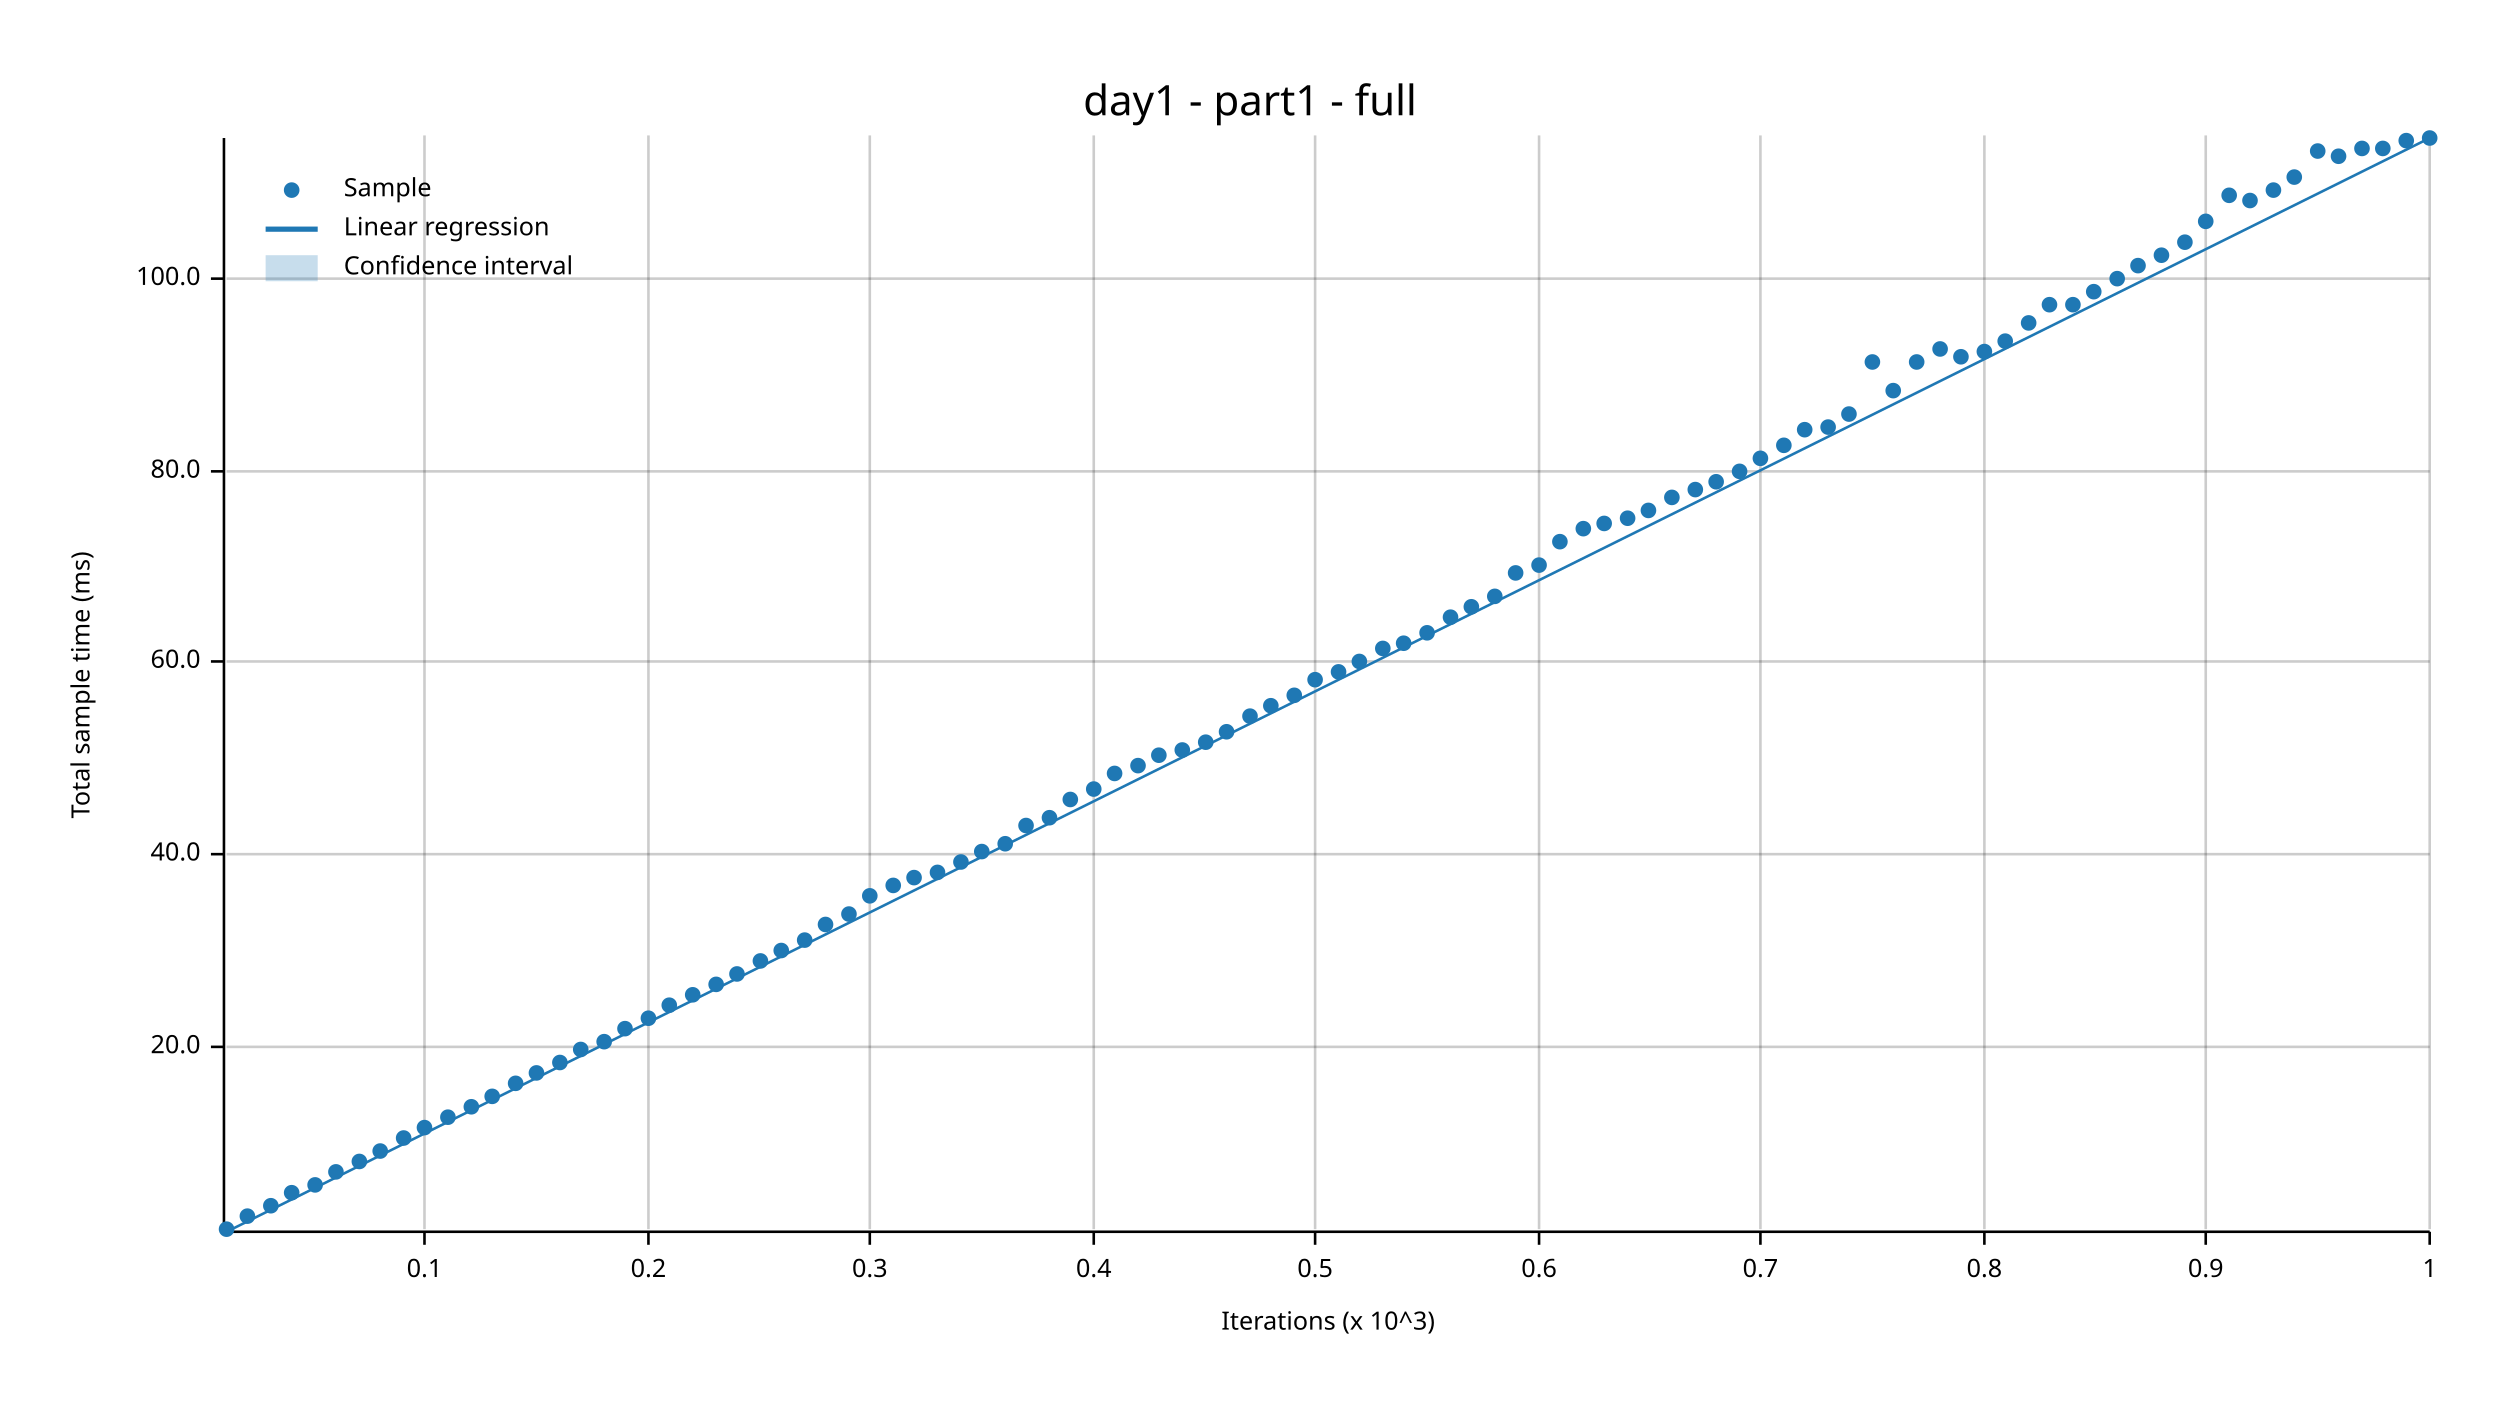
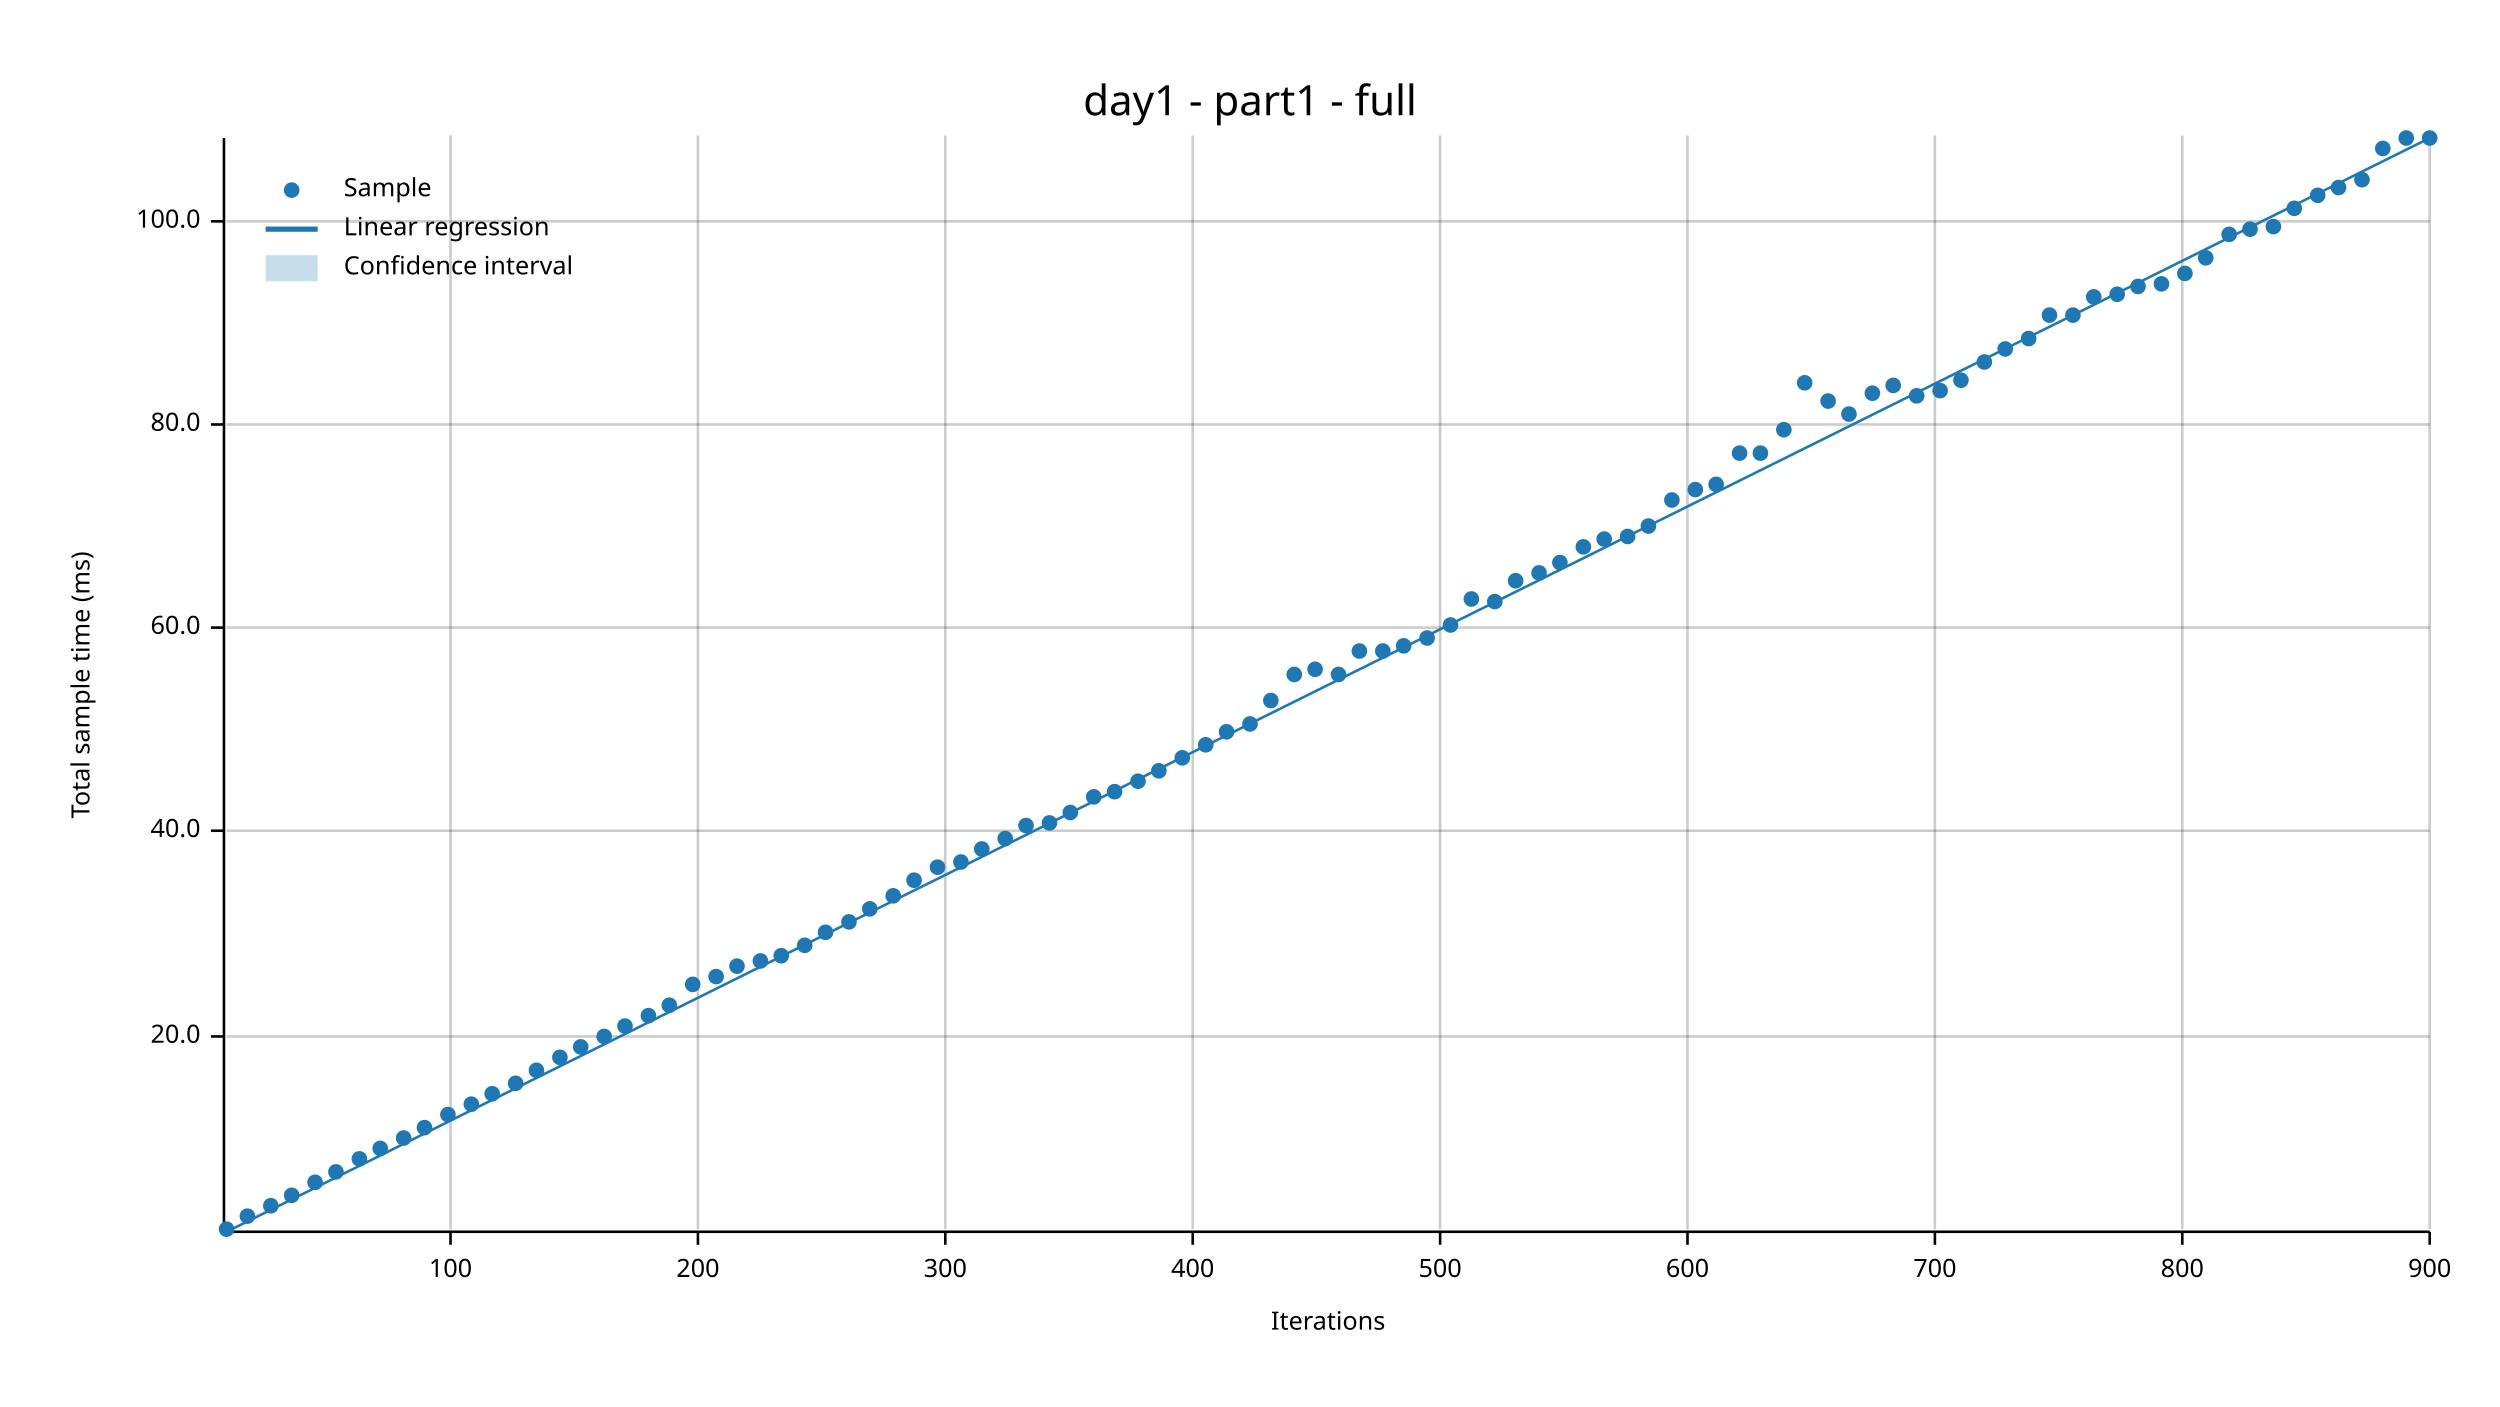
<svg xmlns="http://www.w3.org/2000/svg" width="960" height="540" viewBox="0 0 960 540">
  <text x="480" y="32" dy="0.76em" text-anchor="middle" font-family="sans-serif" font-size="16.129" opacity="1" fill="#000000">
day1 - part1 - full
</text>
  <text x="27" y="263" dy="0.76em" text-anchor="middle" font-family="sans-serif" font-size="9.677" opacity="1" fill="#000000" transform="rotate(270, 27, 263)">
Total sample time (ms)
</text>
  <text x="510" y="513" dy="-0.5ex" text-anchor="middle" font-family="sans-serif" font-size="9.677" opacity="1" fill="#000000">
- Iterations (x 10^3)
+ Iterations
</text>
-   <line opacity="0.2" stroke="#000000" stroke-width="1" x1="163" y1="472" x2="163" y2="52" />
-   <line opacity="0.2" stroke="#000000" stroke-width="1" x1="249" y1="472" x2="249" y2="52" />
-   <line opacity="0.2" stroke="#000000" stroke-width="1" x1="334" y1="472" x2="334" y2="52" />
-   <line opacity="0.2" stroke="#000000" stroke-width="1" x1="420" y1="472" x2="420" y2="52" />
-   <line opacity="0.2" stroke="#000000" stroke-width="1" x1="505" y1="472" x2="505" y2="52" />
-   <line opacity="0.2" stroke="#000000" stroke-width="1" x1="591" y1="472" x2="591" y2="52" />
-   <line opacity="0.2" stroke="#000000" stroke-width="1" x1="676" y1="472" x2="676" y2="52" />
-   <line opacity="0.2" stroke="#000000" stroke-width="1" x1="762" y1="472" x2="762" y2="52" />
-   <line opacity="0.2" stroke="#000000" stroke-width="1" x1="847" y1="472" x2="847" y2="52" />
+   <line opacity="0.2" stroke="#000000" stroke-width="1" x1="173" y1="472" x2="173" y2="52" />
+   <line opacity="0.2" stroke="#000000" stroke-width="1" x1="268" y1="472" x2="268" y2="52" />
+   <line opacity="0.2" stroke="#000000" stroke-width="1" x1="363" y1="472" x2="363" y2="52" />
+   <line opacity="0.2" stroke="#000000" stroke-width="1" x1="458" y1="472" x2="458" y2="52" />
+   <line opacity="0.2" stroke="#000000" stroke-width="1" x1="553" y1="472" x2="553" y2="52" />
+   <line opacity="0.2" stroke="#000000" stroke-width="1" x1="648" y1="472" x2="648" y2="52" />
+   <line opacity="0.2" stroke="#000000" stroke-width="1" x1="743" y1="472" x2="743" y2="52" />
+   <line opacity="0.2" stroke="#000000" stroke-width="1" x1="838" y1="472" x2="838" y2="52" />
  <line opacity="0.2" stroke="#000000" stroke-width="1" x1="933" y1="472" x2="933" y2="52" />
-   <line opacity="0.2" stroke="#000000" stroke-width="1" x1="87" y1="402" x2="933" y2="402" />
-   <line opacity="0.2" stroke="#000000" stroke-width="1" x1="87" y1="328" x2="933" y2="328" />
-   <line opacity="0.2" stroke="#000000" stroke-width="1" x1="87" y1="254" x2="933" y2="254" />
-   <line opacity="0.2" stroke="#000000" stroke-width="1" x1="87" y1="181" x2="933" y2="181" />
-   <line opacity="0.2" stroke="#000000" stroke-width="1" x1="87" y1="107" x2="933" y2="107" />
+   <line opacity="0.2" stroke="#000000" stroke-width="1" x1="87" y1="398" x2="933" y2="398" />
+   <line opacity="0.2" stroke="#000000" stroke-width="1" x1="87" y1="319" x2="933" y2="319" />
+   <line opacity="0.2" stroke="#000000" stroke-width="1" x1="87" y1="241" x2="933" y2="241" />
+   <line opacity="0.2" stroke="#000000" stroke-width="1" x1="87" y1="163" x2="933" y2="163" />
+   <line opacity="0.2" stroke="#000000" stroke-width="1" x1="87" y1="85" x2="933" y2="85" />
  <polyline fill="none" opacity="1" stroke="#000000" stroke-width="1" points="86,53 86,473 " />
-   <text x="77" y="402" dy="0.5ex" text-anchor="end" font-family="sans-serif" font-size="9.677" opacity="1" fill="#000000">
+   <text x="77" y="398" dy="0.5ex" text-anchor="end" font-family="sans-serif" font-size="9.677" opacity="1" fill="#000000">
20.0
</text>
-   <polyline fill="none" opacity="1" stroke="#000000" stroke-width="1" points="81,402 86,402 " />
-   <text x="77" y="328" dy="0.5ex" text-anchor="end" font-family="sans-serif" font-size="9.677" opacity="1" fill="#000000">
+   <polyline fill="none" opacity="1" stroke="#000000" stroke-width="1" points="81,398 86,398 " />
+   <text x="77" y="319" dy="0.5ex" text-anchor="end" font-family="sans-serif" font-size="9.677" opacity="1" fill="#000000">
40.0
</text>
-   <polyline fill="none" opacity="1" stroke="#000000" stroke-width="1" points="81,328 86,328 " />
-   <text x="77" y="254" dy="0.5ex" text-anchor="end" font-family="sans-serif" font-size="9.677" opacity="1" fill="#000000">
+   <polyline fill="none" opacity="1" stroke="#000000" stroke-width="1" points="81,319 86,319 " />
+   <text x="77" y="241" dy="0.5ex" text-anchor="end" font-family="sans-serif" font-size="9.677" opacity="1" fill="#000000">
60.0
</text>
-   <polyline fill="none" opacity="1" stroke="#000000" stroke-width="1" points="81,254 86,254 " />
-   <text x="77" y="181" dy="0.5ex" text-anchor="end" font-family="sans-serif" font-size="9.677" opacity="1" fill="#000000">
+   <polyline fill="none" opacity="1" stroke="#000000" stroke-width="1" points="81,241 86,241 " />
+   <text x="77" y="163" dy="0.5ex" text-anchor="end" font-family="sans-serif" font-size="9.677" opacity="1" fill="#000000">
80.0
</text>
-   <polyline fill="none" opacity="1" stroke="#000000" stroke-width="1" points="81,181 86,181 " />
-   <text x="77" y="107" dy="0.5ex" text-anchor="end" font-family="sans-serif" font-size="9.677" opacity="1" fill="#000000">
+   <polyline fill="none" opacity="1" stroke="#000000" stroke-width="1" points="81,163 86,163 " />
+   <text x="77" y="85" dy="0.5ex" text-anchor="end" font-family="sans-serif" font-size="9.677" opacity="1" fill="#000000">
100.0
</text>
-   <polyline fill="none" opacity="1" stroke="#000000" stroke-width="1" points="81,107 86,107 " />
+   <polyline fill="none" opacity="1" stroke="#000000" stroke-width="1" points="81,85 86,85 " />
  <polyline fill="none" opacity="1" stroke="#000000" stroke-width="1" points="87,473 933,473 " />
-   <text x="163" y="483" dy="0.76em" text-anchor="middle" font-family="sans-serif" font-size="9.677" opacity="1" fill="#000000">
- 0.1
+   <text x="173" y="483" dy="0.76em" text-anchor="middle" font-family="sans-serif" font-size="9.677" opacity="1" fill="#000000">
+ 100
</text>
-   <polyline fill="none" opacity="1" stroke="#000000" stroke-width="1" points="163,473 163,478 " />
-   <text x="249" y="483" dy="0.76em" text-anchor="middle" font-family="sans-serif" font-size="9.677" opacity="1" fill="#000000">
- 0.2
+   <polyline fill="none" opacity="1" stroke="#000000" stroke-width="1" points="173,473 173,478 " />
+   <text x="268" y="483" dy="0.76em" text-anchor="middle" font-family="sans-serif" font-size="9.677" opacity="1" fill="#000000">
+ 200
</text>
-   <polyline fill="none" opacity="1" stroke="#000000" stroke-width="1" points="249,473 249,478 " />
-   <text x="334" y="483" dy="0.76em" text-anchor="middle" font-family="sans-serif" font-size="9.677" opacity="1" fill="#000000">
- 0.3
+   <polyline fill="none" opacity="1" stroke="#000000" stroke-width="1" points="268,473 268,478 " />
+   <text x="363" y="483" dy="0.76em" text-anchor="middle" font-family="sans-serif" font-size="9.677" opacity="1" fill="#000000">
+ 300
</text>
-   <polyline fill="none" opacity="1" stroke="#000000" stroke-width="1" points="334,473 334,478 " />
-   <text x="420" y="483" dy="0.76em" text-anchor="middle" font-family="sans-serif" font-size="9.677" opacity="1" fill="#000000">
- 0.4
+   <polyline fill="none" opacity="1" stroke="#000000" stroke-width="1" points="363,473 363,478 " />
+   <text x="458" y="483" dy="0.76em" text-anchor="middle" font-family="sans-serif" font-size="9.677" opacity="1" fill="#000000">
+ 400
</text>
-   <polyline fill="none" opacity="1" stroke="#000000" stroke-width="1" points="420,473 420,478 " />
-   <text x="505" y="483" dy="0.76em" text-anchor="middle" font-family="sans-serif" font-size="9.677" opacity="1" fill="#000000">
- 0.5
+   <polyline fill="none" opacity="1" stroke="#000000" stroke-width="1" points="458,473 458,478 " />
+   <text x="553" y="483" dy="0.76em" text-anchor="middle" font-family="sans-serif" font-size="9.677" opacity="1" fill="#000000">
+ 500
</text>
-   <polyline fill="none" opacity="1" stroke="#000000" stroke-width="1" points="505,473 505,478 " />
-   <text x="591" y="483" dy="0.76em" text-anchor="middle" font-family="sans-serif" font-size="9.677" opacity="1" fill="#000000">
- 0.6
+   <polyline fill="none" opacity="1" stroke="#000000" stroke-width="1" points="553,473 553,478 " />
+   <text x="648" y="483" dy="0.76em" text-anchor="middle" font-family="sans-serif" font-size="9.677" opacity="1" fill="#000000">
+ 600
</text>
-   <polyline fill="none" opacity="1" stroke="#000000" stroke-width="1" points="591,473 591,478 " />
-   <text x="676" y="483" dy="0.76em" text-anchor="middle" font-family="sans-serif" font-size="9.677" opacity="1" fill="#000000">
- 0.7
+   <polyline fill="none" opacity="1" stroke="#000000" stroke-width="1" points="648,473 648,478 " />
+   <text x="743" y="483" dy="0.76em" text-anchor="middle" font-family="sans-serif" font-size="9.677" opacity="1" fill="#000000">
+ 700
</text>
-   <polyline fill="none" opacity="1" stroke="#000000" stroke-width="1" points="676,473 676,478 " />
-   <text x="762" y="483" dy="0.76em" text-anchor="middle" font-family="sans-serif" font-size="9.677" opacity="1" fill="#000000">
- 0.8
+   <polyline fill="none" opacity="1" stroke="#000000" stroke-width="1" points="743,473 743,478 " />
+   <text x="838" y="483" dy="0.76em" text-anchor="middle" font-family="sans-serif" font-size="9.677" opacity="1" fill="#000000">
+ 800
</text>
-   <polyline fill="none" opacity="1" stroke="#000000" stroke-width="1" points="762,473 762,478 " />
-   <text x="847" y="483" dy="0.76em" text-anchor="middle" font-family="sans-serif" font-size="9.677" opacity="1" fill="#000000">
- 0.9
- </text>
-   <polyline fill="none" opacity="1" stroke="#000000" stroke-width="1" points="847,473 847,478 " />
+   <polyline fill="none" opacity="1" stroke="#000000" stroke-width="1" points="838,473 838,478 " />
  <text x="933" y="483" dy="0.76em" text-anchor="middle" font-family="sans-serif" font-size="9.677" opacity="1" fill="#000000">
- 1
+ 900
</text>
  <polyline fill="none" opacity="1" stroke="#000000" stroke-width="1" points="933,473 933,478 " />
  <circle cx="87" cy="472" r="3" opacity="1" fill="#1F78B4" stroke="none" stroke-width="1" />
  <circle cx="95" cy="467" r="3" opacity="1" fill="#1F78B4" stroke="none" stroke-width="1" />
  <circle cx="104" cy="463" r="3" opacity="1" fill="#1F78B4" stroke="none" stroke-width="1" />
-   <circle cx="112" cy="458" r="3" opacity="1" fill="#1F78B4" stroke="none" stroke-width="1" />
-   <circle cx="121" cy="455" r="3" opacity="1" fill="#1F78B4" stroke="none" stroke-width="1" />
+   <circle cx="112" cy="459" r="3" opacity="1" fill="#1F78B4" stroke="none" stroke-width="1" />
+   <circle cx="121" cy="454" r="3" opacity="1" fill="#1F78B4" stroke="none" stroke-width="1" />
  <circle cx="129" cy="450" r="3" opacity="1" fill="#1F78B4" stroke="none" stroke-width="1" />
-   <circle cx="138" cy="446" r="3" opacity="1" fill="#1F78B4" stroke="none" stroke-width="1" />
-   <circle cx="146" cy="442" r="3" opacity="1" fill="#1F78B4" stroke="none" stroke-width="1" />
+   <circle cx="138" cy="445" r="3" opacity="1" fill="#1F78B4" stroke="none" stroke-width="1" />
+   <circle cx="146" cy="441" r="3" opacity="1" fill="#1F78B4" stroke="none" stroke-width="1" />
  <circle cx="155" cy="437" r="3" opacity="1" fill="#1F78B4" stroke="none" stroke-width="1" />
  <circle cx="163" cy="433" r="3" opacity="1" fill="#1F78B4" stroke="none" stroke-width="1" />
-   <circle cx="172" cy="429" r="3" opacity="1" fill="#1F78B4" stroke="none" stroke-width="1" />
-   <circle cx="181" cy="425" r="3" opacity="1" fill="#1F78B4" stroke="none" stroke-width="1" />
-   <circle cx="189" cy="421" r="3" opacity="1" fill="#1F78B4" stroke="none" stroke-width="1" />
+   <circle cx="172" cy="428" r="3" opacity="1" fill="#1F78B4" stroke="none" stroke-width="1" />
+   <circle cx="181" cy="424" r="3" opacity="1" fill="#1F78B4" stroke="none" stroke-width="1" />
+   <circle cx="189" cy="420" r="3" opacity="1" fill="#1F78B4" stroke="none" stroke-width="1" />
  <circle cx="198" cy="416" r="3" opacity="1" fill="#1F78B4" stroke="none" stroke-width="1" />
-   <circle cx="206" cy="412" r="3" opacity="1" fill="#1F78B4" stroke="none" stroke-width="1" />
-   <circle cx="215" cy="408" r="3" opacity="1" fill="#1F78B4" stroke="none" stroke-width="1" />
-   <circle cx="223" cy="403" r="3" opacity="1" fill="#1F78B4" stroke="none" stroke-width="1" />
-   <circle cx="232" cy="400" r="3" opacity="1" fill="#1F78B4" stroke="none" stroke-width="1" />
-   <circle cx="240" cy="395" r="3" opacity="1" fill="#1F78B4" stroke="none" stroke-width="1" />
-   <circle cx="249" cy="391" r="3" opacity="1" fill="#1F78B4" stroke="none" stroke-width="1" />
+   <circle cx="206" cy="411" r="3" opacity="1" fill="#1F78B4" stroke="none" stroke-width="1" />
+   <circle cx="215" cy="406" r="3" opacity="1" fill="#1F78B4" stroke="none" stroke-width="1" />
+   <circle cx="223" cy="402" r="3" opacity="1" fill="#1F78B4" stroke="none" stroke-width="1" />
+   <circle cx="232" cy="398" r="3" opacity="1" fill="#1F78B4" stroke="none" stroke-width="1" />
+   <circle cx="240" cy="394" r="3" opacity="1" fill="#1F78B4" stroke="none" stroke-width="1" />
+   <circle cx="249" cy="390" r="3" opacity="1" fill="#1F78B4" stroke="none" stroke-width="1" />
  <circle cx="257" cy="386" r="3" opacity="1" fill="#1F78B4" stroke="none" stroke-width="1" />
-   <circle cx="266" cy="382" r="3" opacity="1" fill="#1F78B4" stroke="none" stroke-width="1" />
-   <circle cx="275" cy="378" r="3" opacity="1" fill="#1F78B4" stroke="none" stroke-width="1" />
-   <circle cx="283" cy="374" r="3" opacity="1" fill="#1F78B4" stroke="none" stroke-width="1" />
+   <circle cx="266" cy="378" r="3" opacity="1" fill="#1F78B4" stroke="none" stroke-width="1" />
+   <circle cx="275" cy="375" r="3" opacity="1" fill="#1F78B4" stroke="none" stroke-width="1" />
+   <circle cx="283" cy="371" r="3" opacity="1" fill="#1F78B4" stroke="none" stroke-width="1" />
  <circle cx="292" cy="369" r="3" opacity="1" fill="#1F78B4" stroke="none" stroke-width="1" />
-   <circle cx="300" cy="365" r="3" opacity="1" fill="#1F78B4" stroke="none" stroke-width="1" />
-   <circle cx="309" cy="361" r="3" opacity="1" fill="#1F78B4" stroke="none" stroke-width="1" />
-   <circle cx="317" cy="355" r="3" opacity="1" fill="#1F78B4" stroke="none" stroke-width="1" />
-   <circle cx="326" cy="351" r="3" opacity="1" fill="#1F78B4" stroke="none" stroke-width="1" />
-   <circle cx="334" cy="344" r="3" opacity="1" fill="#1F78B4" stroke="none" stroke-width="1" />
-   <circle cx="343" cy="340" r="3" opacity="1" fill="#1F78B4" stroke="none" stroke-width="1" />
-   <circle cx="351" cy="337" r="3" opacity="1" fill="#1F78B4" stroke="none" stroke-width="1" />
-   <circle cx="360" cy="335" r="3" opacity="1" fill="#1F78B4" stroke="none" stroke-width="1" />
+   <circle cx="300" cy="367" r="3" opacity="1" fill="#1F78B4" stroke="none" stroke-width="1" />
+   <circle cx="309" cy="363" r="3" opacity="1" fill="#1F78B4" stroke="none" stroke-width="1" />
+   <circle cx="317" cy="358" r="3" opacity="1" fill="#1F78B4" stroke="none" stroke-width="1" />
+   <circle cx="326" cy="354" r="3" opacity="1" fill="#1F78B4" stroke="none" stroke-width="1" />
+   <circle cx="334" cy="349" r="3" opacity="1" fill="#1F78B4" stroke="none" stroke-width="1" />
+   <circle cx="343" cy="344" r="3" opacity="1" fill="#1F78B4" stroke="none" stroke-width="1" />
+   <circle cx="351" cy="338" r="3" opacity="1" fill="#1F78B4" stroke="none" stroke-width="1" />
+   <circle cx="360" cy="333" r="3" opacity="1" fill="#1F78B4" stroke="none" stroke-width="1" />
  <circle cx="369" cy="331" r="3" opacity="1" fill="#1F78B4" stroke="none" stroke-width="1" />
-   <circle cx="377" cy="327" r="3" opacity="1" fill="#1F78B4" stroke="none" stroke-width="1" />
-   <circle cx="386" cy="324" r="3" opacity="1" fill="#1F78B4" stroke="none" stroke-width="1" />
+   <circle cx="377" cy="326" r="3" opacity="1" fill="#1F78B4" stroke="none" stroke-width="1" />
+   <circle cx="386" cy="322" r="3" opacity="1" fill="#1F78B4" stroke="none" stroke-width="1" />
  <circle cx="394" cy="317" r="3" opacity="1" fill="#1F78B4" stroke="none" stroke-width="1" />
-   <circle cx="403" cy="314" r="3" opacity="1" fill="#1F78B4" stroke="none" stroke-width="1" />
-   <circle cx="411" cy="307" r="3" opacity="1" fill="#1F78B4" stroke="none" stroke-width="1" />
-   <circle cx="420" cy="303" r="3" opacity="1" fill="#1F78B4" stroke="none" stroke-width="1" />
-   <circle cx="428" cy="297" r="3" opacity="1" fill="#1F78B4" stroke="none" stroke-width="1" />
-   <circle cx="437" cy="294" r="3" opacity="1" fill="#1F78B4" stroke="none" stroke-width="1" />
-   <circle cx="445" cy="290" r="3" opacity="1" fill="#1F78B4" stroke="none" stroke-width="1" />
-   <circle cx="454" cy="288" r="3" opacity="1" fill="#1F78B4" stroke="none" stroke-width="1" />
-   <circle cx="463" cy="285" r="3" opacity="1" fill="#1F78B4" stroke="none" stroke-width="1" />
+   <circle cx="403" cy="316" r="3" opacity="1" fill="#1F78B4" stroke="none" stroke-width="1" />
+   <circle cx="411" cy="312" r="3" opacity="1" fill="#1F78B4" stroke="none" stroke-width="1" />
+   <circle cx="420" cy="306" r="3" opacity="1" fill="#1F78B4" stroke="none" stroke-width="1" />
+   <circle cx="428" cy="304" r="3" opacity="1" fill="#1F78B4" stroke="none" stroke-width="1" />
+   <circle cx="437" cy="300" r="3" opacity="1" fill="#1F78B4" stroke="none" stroke-width="1" />
+   <circle cx="445" cy="296" r="3" opacity="1" fill="#1F78B4" stroke="none" stroke-width="1" />
+   <circle cx="454" cy="291" r="3" opacity="1" fill="#1F78B4" stroke="none" stroke-width="1" />
+   <circle cx="463" cy="286" r="3" opacity="1" fill="#1F78B4" stroke="none" stroke-width="1" />
  <circle cx="471" cy="281" r="3" opacity="1" fill="#1F78B4" stroke="none" stroke-width="1" />
-   <circle cx="480" cy="275" r="3" opacity="1" fill="#1F78B4" stroke="none" stroke-width="1" />
-   <circle cx="488" cy="271" r="3" opacity="1" fill="#1F78B4" stroke="none" stroke-width="1" />
-   <circle cx="497" cy="267" r="3" opacity="1" fill="#1F78B4" stroke="none" stroke-width="1" />
-   <circle cx="505" cy="261" r="3" opacity="1" fill="#1F78B4" stroke="none" stroke-width="1" />
-   <circle cx="514" cy="258" r="3" opacity="1" fill="#1F78B4" stroke="none" stroke-width="1" />
-   <circle cx="522" cy="254" r="3" opacity="1" fill="#1F78B4" stroke="none" stroke-width="1" />
-   <circle cx="531" cy="249" r="3" opacity="1" fill="#1F78B4" stroke="none" stroke-width="1" />
-   <circle cx="539" cy="247" r="3" opacity="1" fill="#1F78B4" stroke="none" stroke-width="1" />
-   <circle cx="548" cy="243" r="3" opacity="1" fill="#1F78B4" stroke="none" stroke-width="1" />
-   <circle cx="557" cy="237" r="3" opacity="1" fill="#1F78B4" stroke="none" stroke-width="1" />
-   <circle cx="565" cy="233" r="3" opacity="1" fill="#1F78B4" stroke="none" stroke-width="1" />
-   <circle cx="574" cy="229" r="3" opacity="1" fill="#1F78B4" stroke="none" stroke-width="1" />
-   <circle cx="582" cy="220" r="3" opacity="1" fill="#1F78B4" stroke="none" stroke-width="1" />
-   <circle cx="591" cy="217" r="3" opacity="1" fill="#1F78B4" stroke="none" stroke-width="1" />
-   <circle cx="599" cy="208" r="3" opacity="1" fill="#1F78B4" stroke="none" stroke-width="1" />
-   <circle cx="608" cy="203" r="3" opacity="1" fill="#1F78B4" stroke="none" stroke-width="1" />
-   <circle cx="616" cy="201" r="3" opacity="1" fill="#1F78B4" stroke="none" stroke-width="1" />
-   <circle cx="625" cy="199" r="3" opacity="1" fill="#1F78B4" stroke="none" stroke-width="1" />
-   <circle cx="633" cy="196" r="3" opacity="1" fill="#1F78B4" stroke="none" stroke-width="1" />
-   <circle cx="642" cy="191" r="3" opacity="1" fill="#1F78B4" stroke="none" stroke-width="1" />
+   <circle cx="480" cy="278" r="3" opacity="1" fill="#1F78B4" stroke="none" stroke-width="1" />
+   <circle cx="488" cy="269" r="3" opacity="1" fill="#1F78B4" stroke="none" stroke-width="1" />
+   <circle cx="497" cy="259" r="3" opacity="1" fill="#1F78B4" stroke="none" stroke-width="1" />
+   <circle cx="505" cy="257" r="3" opacity="1" fill="#1F78B4" stroke="none" stroke-width="1" />
+   <circle cx="514" cy="259" r="3" opacity="1" fill="#1F78B4" stroke="none" stroke-width="1" />
+   <circle cx="522" cy="250" r="3" opacity="1" fill="#1F78B4" stroke="none" stroke-width="1" />
+   <circle cx="531" cy="250" r="3" opacity="1" fill="#1F78B4" stroke="none" stroke-width="1" />
+   <circle cx="539" cy="248" r="3" opacity="1" fill="#1F78B4" stroke="none" stroke-width="1" />
+   <circle cx="548" cy="245" r="3" opacity="1" fill="#1F78B4" stroke="none" stroke-width="1" />
+   <circle cx="557" cy="240" r="3" opacity="1" fill="#1F78B4" stroke="none" stroke-width="1" />
+   <circle cx="565" cy="230" r="3" opacity="1" fill="#1F78B4" stroke="none" stroke-width="1" />
+   <circle cx="574" cy="231" r="3" opacity="1" fill="#1F78B4" stroke="none" stroke-width="1" />
+   <circle cx="582" cy="223" r="3" opacity="1" fill="#1F78B4" stroke="none" stroke-width="1" />
+   <circle cx="591" cy="220" r="3" opacity="1" fill="#1F78B4" stroke="none" stroke-width="1" />
+   <circle cx="599" cy="216" r="3" opacity="1" fill="#1F78B4" stroke="none" stroke-width="1" />
+   <circle cx="608" cy="210" r="3" opacity="1" fill="#1F78B4" stroke="none" stroke-width="1" />
+   <circle cx="616" cy="207" r="3" opacity="1" fill="#1F78B4" stroke="none" stroke-width="1" />
+   <circle cx="625" cy="206" r="3" opacity="1" fill="#1F78B4" stroke="none" stroke-width="1" />
+   <circle cx="633" cy="202" r="3" opacity="1" fill="#1F78B4" stroke="none" stroke-width="1" />
+   <circle cx="642" cy="192" r="3" opacity="1" fill="#1F78B4" stroke="none" stroke-width="1" />
  <circle cx="651" cy="188" r="3" opacity="1" fill="#1F78B4" stroke="none" stroke-width="1" />
-   <circle cx="659" cy="185" r="3" opacity="1" fill="#1F78B4" stroke="none" stroke-width="1" />
-   <circle cx="668" cy="181" r="3" opacity="1" fill="#1F78B4" stroke="none" stroke-width="1" />
-   <circle cx="676" cy="176" r="3" opacity="1" fill="#1F78B4" stroke="none" stroke-width="1" />
-   <circle cx="685" cy="171" r="3" opacity="1" fill="#1F78B4" stroke="none" stroke-width="1" />
-   <circle cx="693" cy="165" r="3" opacity="1" fill="#1F78B4" stroke="none" stroke-width="1" />
-   <circle cx="702" cy="164" r="3" opacity="1" fill="#1F78B4" stroke="none" stroke-width="1" />
+   <circle cx="659" cy="186" r="3" opacity="1" fill="#1F78B4" stroke="none" stroke-width="1" />
+   <circle cx="668" cy="174" r="3" opacity="1" fill="#1F78B4" stroke="none" stroke-width="1" />
+   <circle cx="676" cy="174" r="3" opacity="1" fill="#1F78B4" stroke="none" stroke-width="1" />
+   <circle cx="685" cy="165" r="3" opacity="1" fill="#1F78B4" stroke="none" stroke-width="1" />
+   <circle cx="693" cy="147" r="3" opacity="1" fill="#1F78B4" stroke="none" stroke-width="1" />
+   <circle cx="702" cy="154" r="3" opacity="1" fill="#1F78B4" stroke="none" stroke-width="1" />
  <circle cx="710" cy="159" r="3" opacity="1" fill="#1F78B4" stroke="none" stroke-width="1" />
-   <circle cx="719" cy="139" r="3" opacity="1" fill="#1F78B4" stroke="none" stroke-width="1" />
-   <circle cx="727" cy="150" r="3" opacity="1" fill="#1F78B4" stroke="none" stroke-width="1" />
-   <circle cx="736" cy="139" r="3" opacity="1" fill="#1F78B4" stroke="none" stroke-width="1" />
-   <circle cx="745" cy="134" r="3" opacity="1" fill="#1F78B4" stroke="none" stroke-width="1" />
-   <circle cx="753" cy="137" r="3" opacity="1" fill="#1F78B4" stroke="none" stroke-width="1" />
-   <circle cx="762" cy="135" r="3" opacity="1" fill="#1F78B4" stroke="none" stroke-width="1" />
-   <circle cx="770" cy="131" r="3" opacity="1" fill="#1F78B4" stroke="none" stroke-width="1" />
-   <circle cx="779" cy="124" r="3" opacity="1" fill="#1F78B4" stroke="none" stroke-width="1" />
-   <circle cx="787" cy="117" r="3" opacity="1" fill="#1F78B4" stroke="none" stroke-width="1" />
-   <circle cx="796" cy="117" r="3" opacity="1" fill="#1F78B4" stroke="none" stroke-width="1" />
-   <circle cx="804" cy="112" r="3" opacity="1" fill="#1F78B4" stroke="none" stroke-width="1" />
-   <circle cx="813" cy="107" r="3" opacity="1" fill="#1F78B4" stroke="none" stroke-width="1" />
-   <circle cx="821" cy="102" r="3" opacity="1" fill="#1F78B4" stroke="none" stroke-width="1" />
-   <circle cx="830" cy="98" r="3" opacity="1" fill="#1F78B4" stroke="none" stroke-width="1" />
-   <circle cx="839" cy="93" r="3" opacity="1" fill="#1F78B4" stroke="none" stroke-width="1" />
-   <circle cx="847" cy="85" r="3" opacity="1" fill="#1F78B4" stroke="none" stroke-width="1" />
-   <circle cx="856" cy="75" r="3" opacity="1" fill="#1F78B4" stroke="none" stroke-width="1" />
-   <circle cx="864" cy="77" r="3" opacity="1" fill="#1F78B4" stroke="none" stroke-width="1" />
-   <circle cx="873" cy="73" r="3" opacity="1" fill="#1F78B4" stroke="none" stroke-width="1" />
-   <circle cx="881" cy="68" r="3" opacity="1" fill="#1F78B4" stroke="none" stroke-width="1" />
-   <circle cx="890" cy="58" r="3" opacity="1" fill="#1F78B4" stroke="none" stroke-width="1" />
-   <circle cx="898" cy="60" r="3" opacity="1" fill="#1F78B4" stroke="none" stroke-width="1" />
-   <circle cx="907" cy="57" r="3" opacity="1" fill="#1F78B4" stroke="none" stroke-width="1" />
+   <circle cx="719" cy="151" r="3" opacity="1" fill="#1F78B4" stroke="none" stroke-width="1" />
+   <circle cx="727" cy="148" r="3" opacity="1" fill="#1F78B4" stroke="none" stroke-width="1" />
+   <circle cx="736" cy="152" r="3" opacity="1" fill="#1F78B4" stroke="none" stroke-width="1" />
+   <circle cx="745" cy="150" r="3" opacity="1" fill="#1F78B4" stroke="none" stroke-width="1" />
+   <circle cx="753" cy="146" r="3" opacity="1" fill="#1F78B4" stroke="none" stroke-width="1" />
+   <circle cx="762" cy="139" r="3" opacity="1" fill="#1F78B4" stroke="none" stroke-width="1" />
+   <circle cx="770" cy="134" r="3" opacity="1" fill="#1F78B4" stroke="none" stroke-width="1" />
+   <circle cx="779" cy="130" r="3" opacity="1" fill="#1F78B4" stroke="none" stroke-width="1" />
+   <circle cx="787" cy="121" r="3" opacity="1" fill="#1F78B4" stroke="none" stroke-width="1" />
+   <circle cx="796" cy="121" r="3" opacity="1" fill="#1F78B4" stroke="none" stroke-width="1" />
+   <circle cx="804" cy="114" r="3" opacity="1" fill="#1F78B4" stroke="none" stroke-width="1" />
+   <circle cx="813" cy="113" r="3" opacity="1" fill="#1F78B4" stroke="none" stroke-width="1" />
+   <circle cx="821" cy="110" r="3" opacity="1" fill="#1F78B4" stroke="none" stroke-width="1" />
+   <circle cx="830" cy="109" r="3" opacity="1" fill="#1F78B4" stroke="none" stroke-width="1" />
+   <circle cx="839" cy="105" r="3" opacity="1" fill="#1F78B4" stroke="none" stroke-width="1" />
+   <circle cx="847" cy="99" r="3" opacity="1" fill="#1F78B4" stroke="none" stroke-width="1" />
+   <circle cx="856" cy="90" r="3" opacity="1" fill="#1F78B4" stroke="none" stroke-width="1" />
+   <circle cx="864" cy="88" r="3" opacity="1" fill="#1F78B4" stroke="none" stroke-width="1" />
+   <circle cx="873" cy="87" r="3" opacity="1" fill="#1F78B4" stroke="none" stroke-width="1" />
+   <circle cx="881" cy="80" r="3" opacity="1" fill="#1F78B4" stroke="none" stroke-width="1" />
+   <circle cx="890" cy="75" r="3" opacity="1" fill="#1F78B4" stroke="none" stroke-width="1" />
+   <circle cx="898" cy="72" r="3" opacity="1" fill="#1F78B4" stroke="none" stroke-width="1" />
+   <circle cx="907" cy="69" r="3" opacity="1" fill="#1F78B4" stroke="none" stroke-width="1" />
  <circle cx="915" cy="57" r="3" opacity="1" fill="#1F78B4" stroke="none" stroke-width="1" />
-   <circle cx="924" cy="54" r="3" opacity="1" fill="#1F78B4" stroke="none" stroke-width="1" />
+   <circle cx="924" cy="53" r="3" opacity="1" fill="#1F78B4" stroke="none" stroke-width="1" />
  <circle cx="933" cy="53" r="3" opacity="1" fill="#1F78B4" stroke="none" stroke-width="1" />
  <polyline fill="none" opacity="1" stroke="#1F78B4" stroke-width="1" points="87,473 933,53 " />
  <polygon opacity="0.25" fill="#1F78B4" points="87,473 933,53 933,53 " />
  <text x="132" y="68" dy="0.76em" text-anchor="start" font-family="sans-serif" font-size="9.677" opacity="1" fill="#000000">
Sample
</text>
  <text x="132" y="83" dy="0.76em" text-anchor="start" font-family="sans-serif" font-size="9.677" opacity="1" fill="#000000">
Linear regression
</text>
  <text x="132" y="98" dy="0.76em" text-anchor="start" font-family="sans-serif" font-size="9.677" opacity="1" fill="#000000">
Confidence interval
</text>
  <circle cx="112" cy="73" r="3" opacity="1" fill="#1F78B4" stroke="none" stroke-width="1" />
  <polyline fill="none" opacity="1" stroke="#1F78B4" stroke-width="2" points="102,88 122,88 " />
  <rect x="102" y="98" width="20" height="10" opacity="0.25" fill="#1F78B4" stroke="none" />
</svg>
